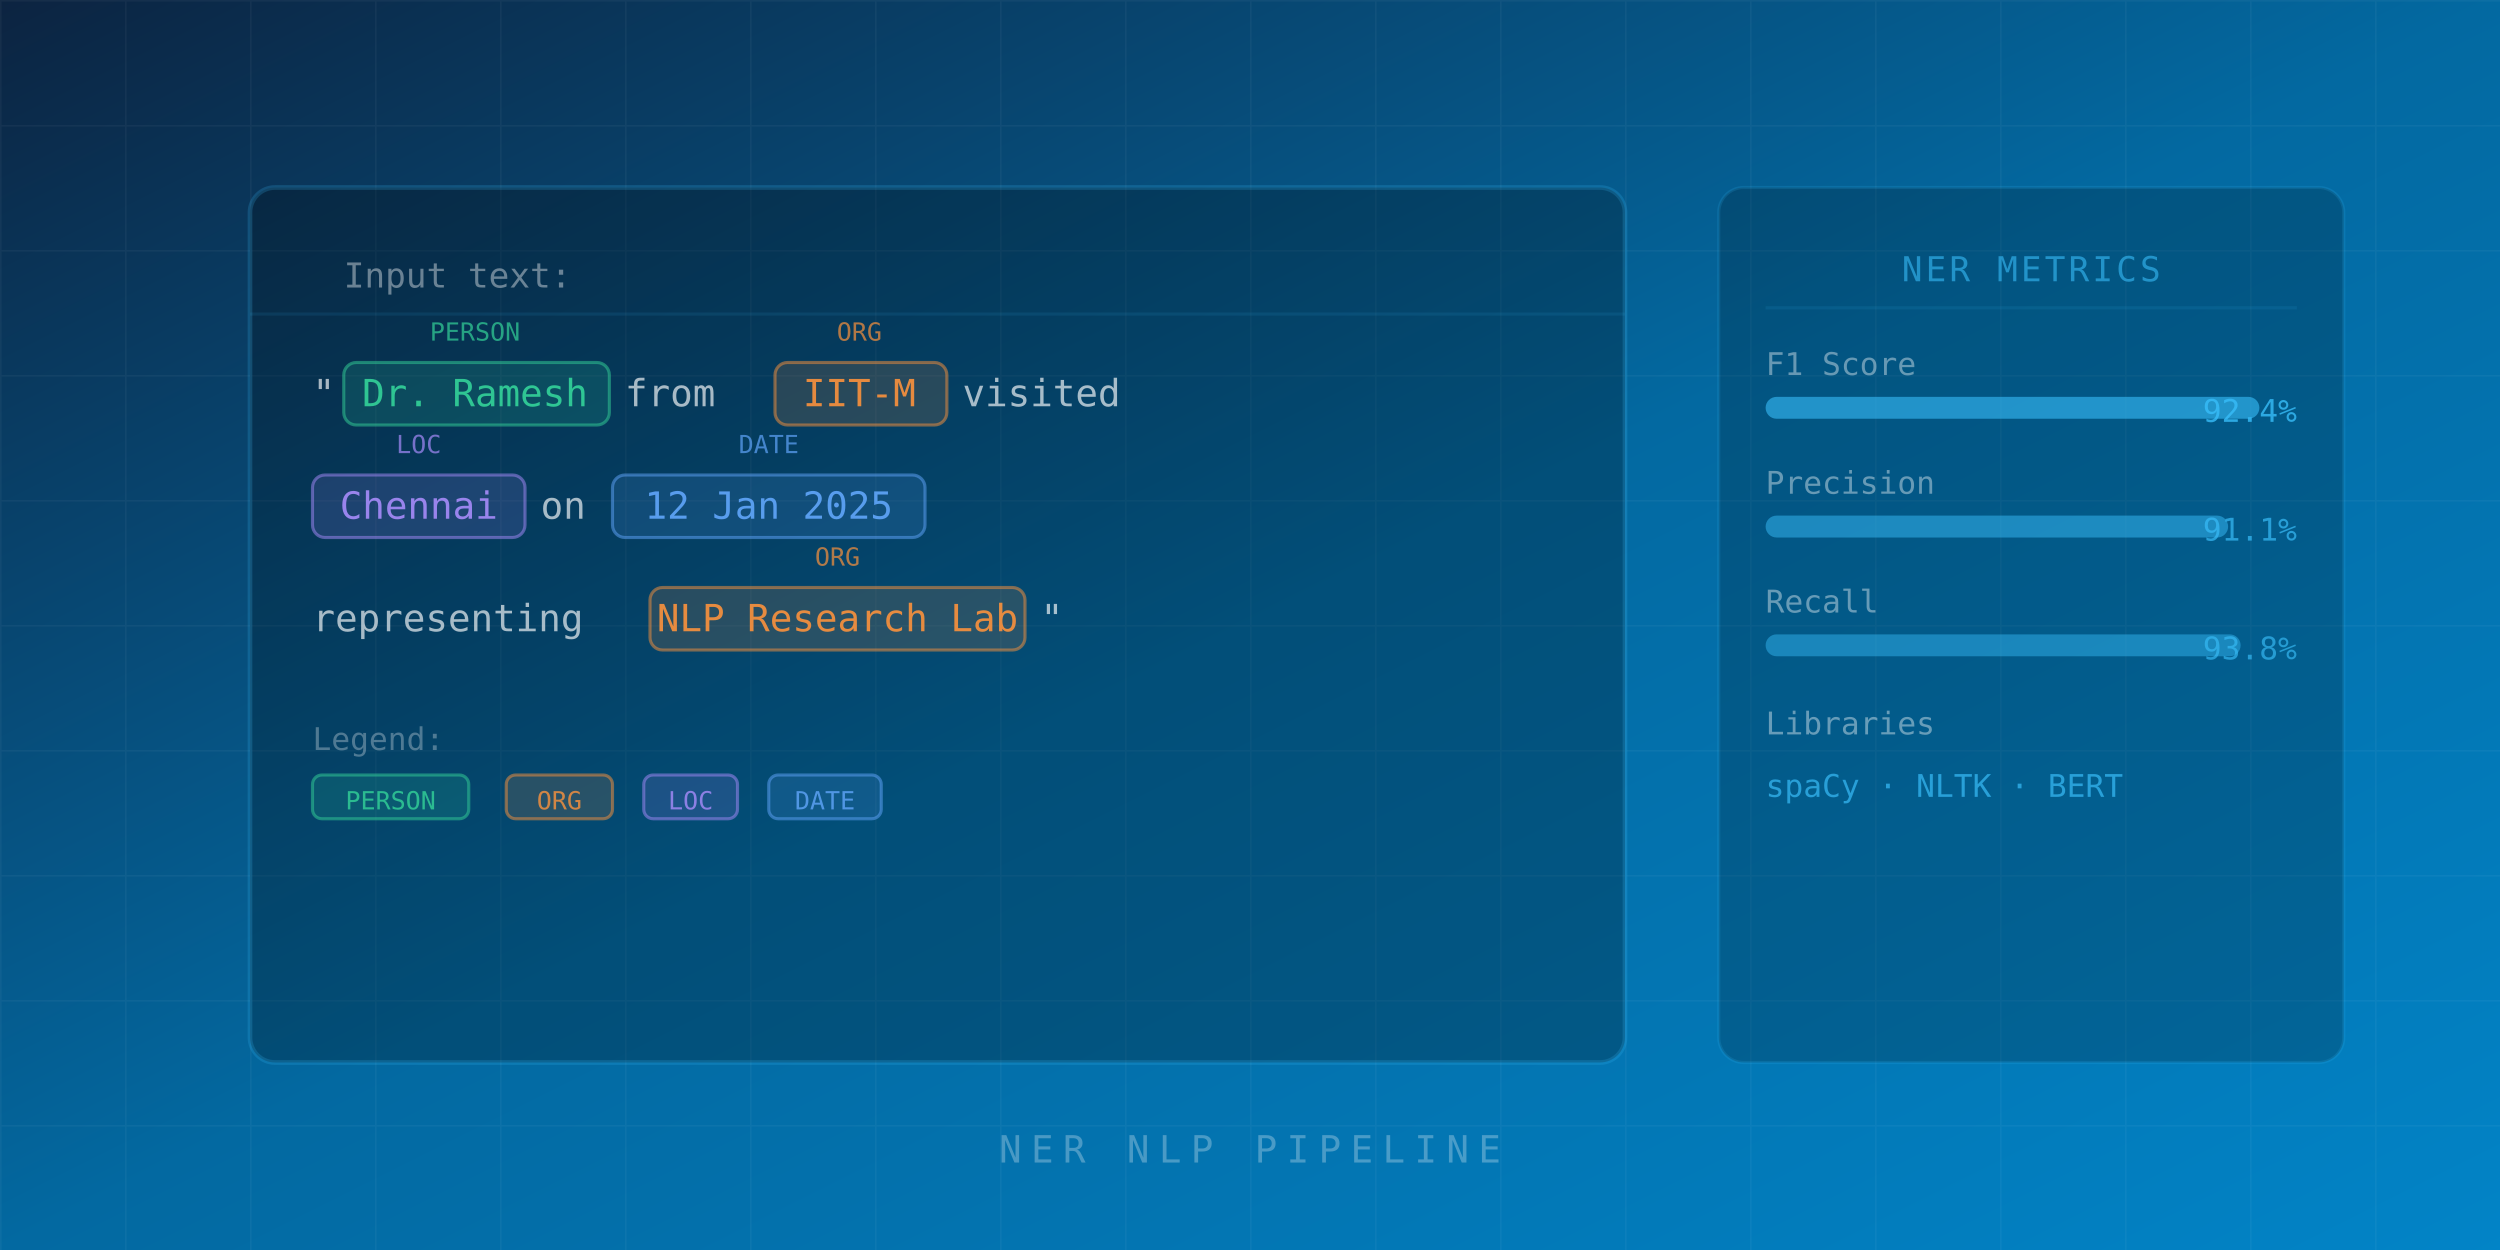
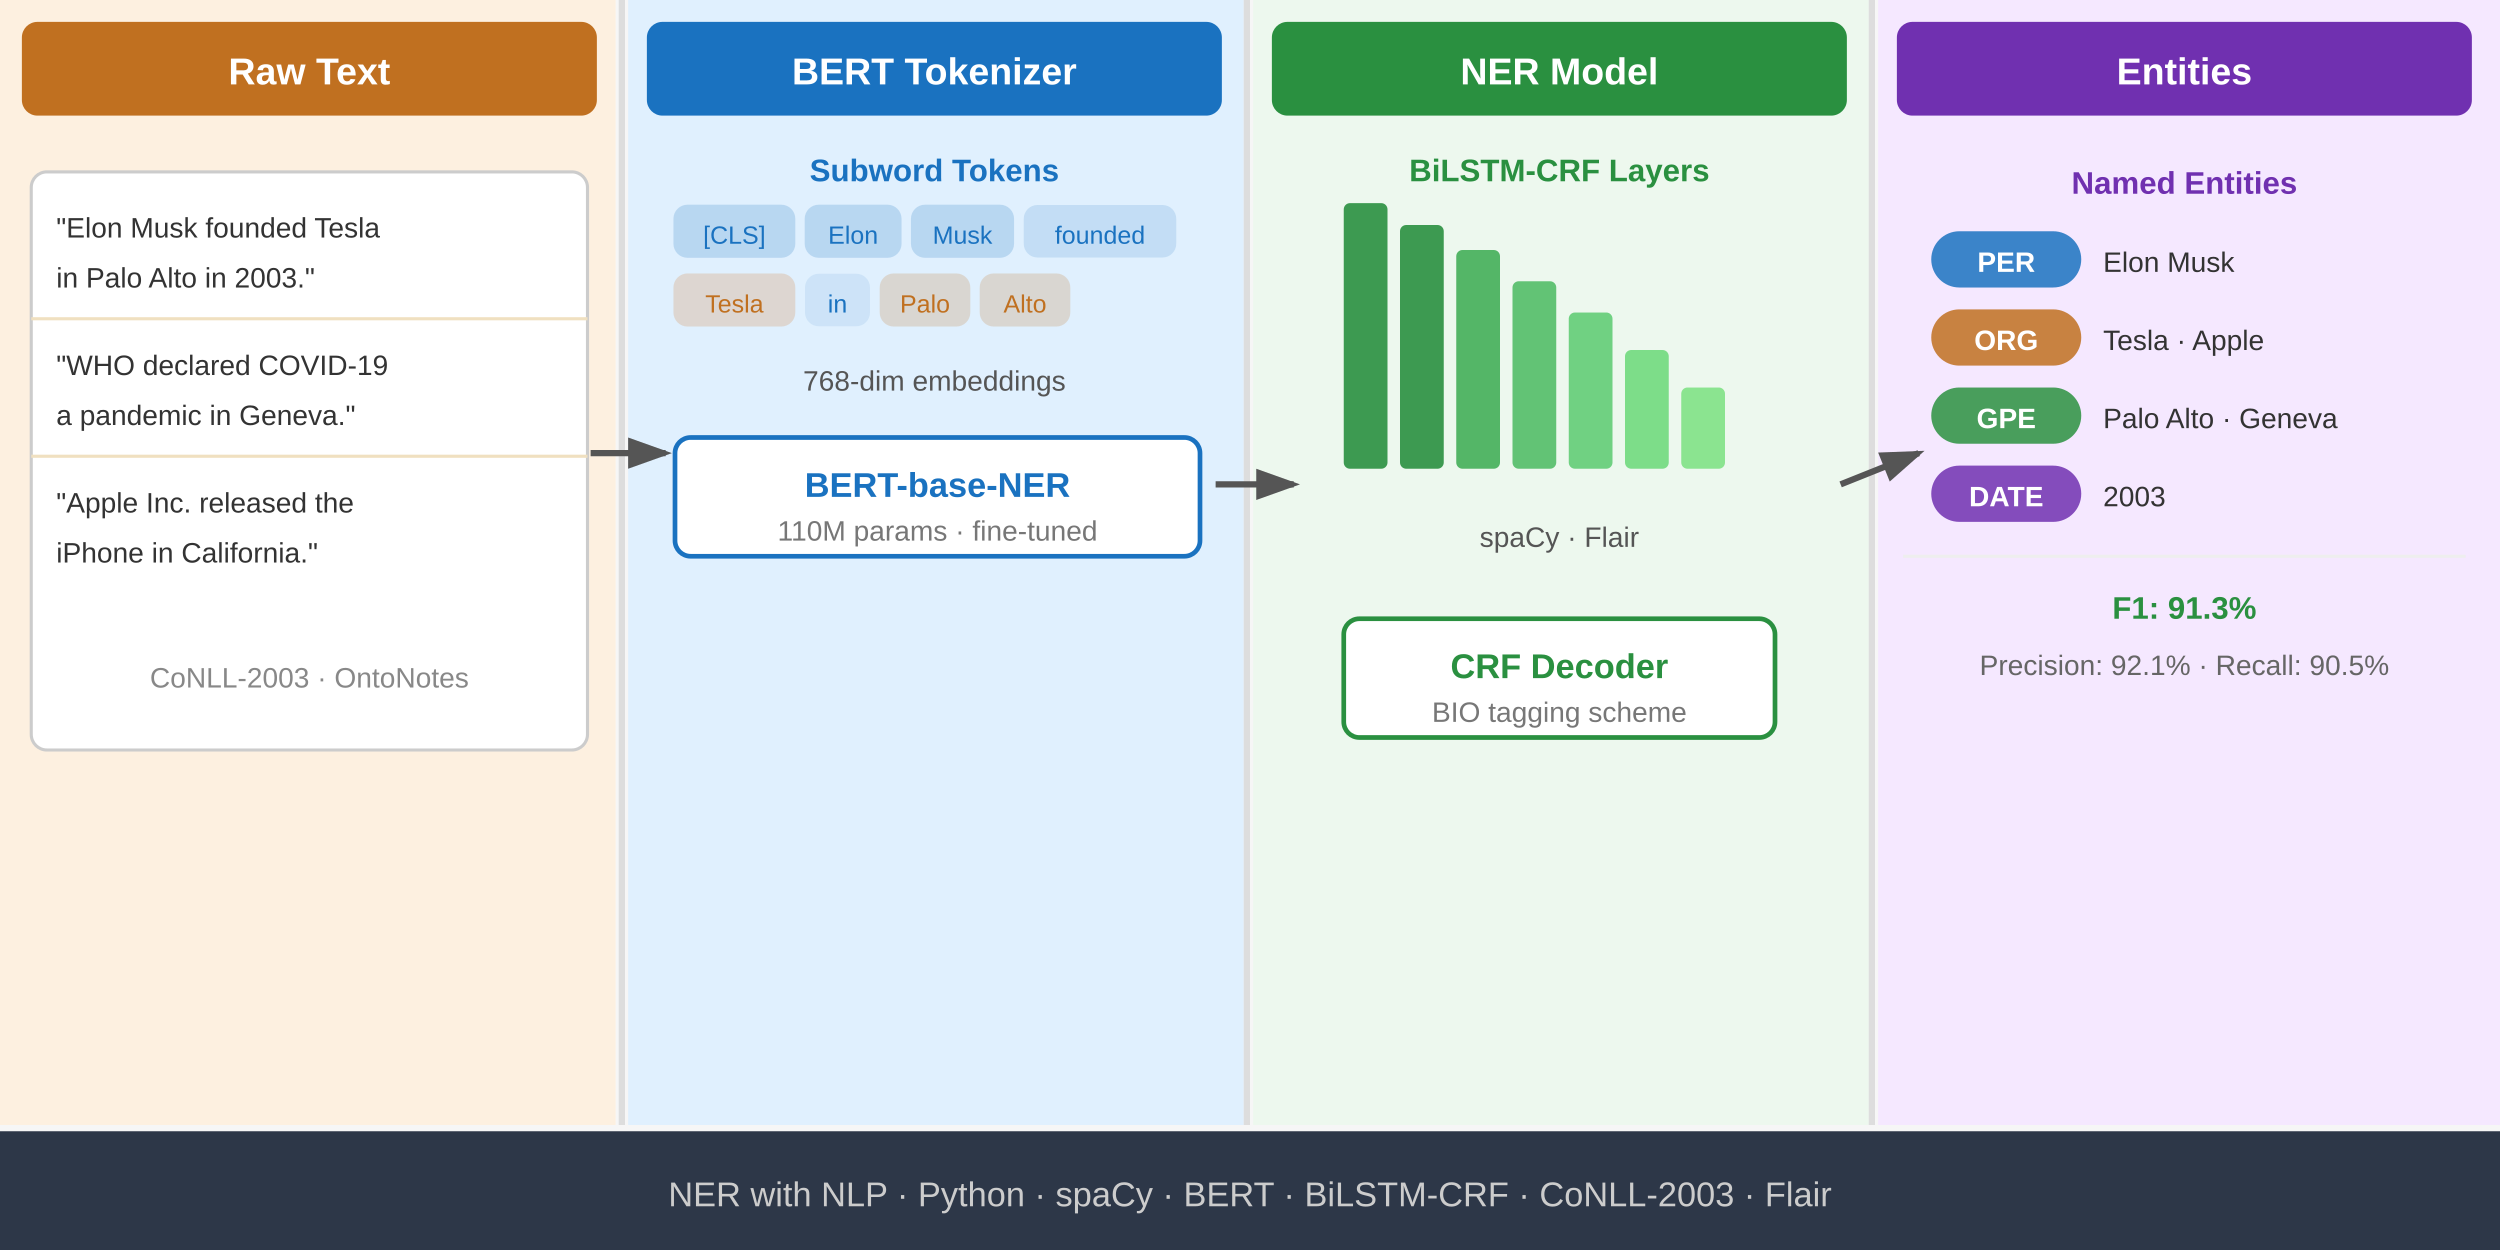
- <svg xmlns="http://www.w3.org/2000/svg" viewBox="0 0 800 400">
+ <svg xmlns="http://www.w3.org/2000/svg" viewBox="0 0 800 400" font-family="Arial,sans-serif">
  <defs>
-     <linearGradient id="bg" x1="0" y1="0" x2="1" y2="1">
-       <stop offset="0%" stop-color="#0c2340" />
-       <stop offset="50%" stop-color="#0369a1" />
-       <stop offset="100%" stop-color="#0284c7" />
-     </linearGradient>
-     <pattern id="grid" width="40" height="40" patternUnits="userSpaceOnUse">
-       <path d="M40 0L0 0 0 40" fill="none" stroke="rgba(255,255,255,0.04)" stroke-width="1" />
-     </pattern>
+     <marker id="a" markerWidth="7" markerHeight="5" refX="6" refY="2.5" orient="auto">
+       <polygon points="0,0 7,2.5 0,5" fill="#555" />
+     </marker>
  </defs>
-   <rect width="800" height="400" fill="url(#bg)" />
-   <rect width="800" height="400" fill="url(#grid)" />
-   <rect x="80" y="60" width="440" height="280" rx="8" fill="rgba(0,0,0,0.25)" stroke="rgba(56,189,248,0.2)" stroke-width="1.5" />
-   <text x="110" y="92" font-family="monospace" font-size="11" fill="rgba(255,255,255,0.4)">Input text:</text>
-   <rect x="80" y="100" width="440" height="1" fill="rgba(56,189,248,0.1)" />
-   <text x="100" y="130" font-family="monospace" font-size="12" fill="rgba(255,255,255,0.65)">"</text>
-   <rect x="110" y="116" width="85" height="20" rx="4" fill="rgba(52,211,153,0.15)" stroke="rgba(52,211,153,0.5)" stroke-width="1" />
-   <text x="152" y="130" text-anchor="middle" font-family="monospace" font-size="12" fill="rgba(52,211,153,0.9)">Dr. Ramesh</text>
-   <text x="152" y="109" text-anchor="middle" font-family="monospace" font-size="8" fill="rgba(52,211,153,0.7)">PERSON</text>
-   <text x="200" y="130" font-family="monospace" font-size="12" fill="rgba(255,255,255,0.65)"> from </text>
-   <rect x="248" y="116" width="55" height="20" rx="4" fill="rgba(251,146,60,0.15)" stroke="rgba(251,146,60,0.5)" stroke-width="1" />
-   <text x="275" y="130" text-anchor="middle" font-family="monospace" font-size="12" fill="rgba(251,146,60,0.9)">IIT-M</text>
-   <text x="275" y="109" text-anchor="middle" font-family="monospace" font-size="8" fill="rgba(251,146,60,0.7)">ORG</text>
-   <text x="308" y="130" font-family="monospace" font-size="12" fill="rgba(255,255,255,0.65)"> visited </text>
-   <rect x="100" y="152" width="68" height="20" rx="4" fill="rgba(167,139,250,0.15)" stroke="rgba(167,139,250,0.5)" stroke-width="1" />
-   <text x="134" y="166" text-anchor="middle" font-family="monospace" font-size="12" fill="rgba(167,139,250,0.9)">Chennai</text>
-   <text x="134" y="145" text-anchor="middle" font-family="monospace" font-size="8" fill="rgba(167,139,250,0.7)">LOC</text>
-   <text x="173" y="166" font-family="monospace" font-size="12" fill="rgba(255,255,255,0.65)"> on </text>
-   <rect x="196" y="152" width="100" height="20" rx="4" fill="rgba(96,165,250,0.15)" stroke="rgba(96,165,250,0.5)" stroke-width="1" />
-   <text x="246" y="166" text-anchor="middle" font-family="monospace" font-size="12" fill="rgba(96,165,250,0.9)">12 Jan 2025</text>
-   <text x="246" y="145" text-anchor="middle" font-family="monospace" font-size="8" fill="rgba(96,165,250,0.7)">DATE</text>
-   <text x="100" y="202" font-family="monospace" font-size="12" fill="rgba(255,255,255,0.65)">representing </text>
-   <rect x="208" y="188" width="120" height="20" rx="4" fill="rgba(251,146,60,0.15)" stroke="rgba(251,146,60,0.5)" stroke-width="1" />
-   <text x="268" y="202" text-anchor="middle" font-family="monospace" font-size="12" fill="rgba(251,146,60,0.9)">NLP Research Lab</text>
-   <text x="268" y="181" text-anchor="middle" font-family="monospace" font-size="8" fill="rgba(251,146,60,0.7)">ORG</text>
-   <text x="333" y="202" font-family="monospace" font-size="12" fill="rgba(255,255,255,0.65)">"</text>
-   <text x="100" y="240" font-family="monospace" font-size="10" fill="rgba(255,255,255,0.3)">Legend:</text>
-   <rect x="100" y="248" width="50" height="14" rx="3" fill="rgba(52,211,153,0.15)" stroke="rgba(52,211,153,0.5)" stroke-width="1" />
-   <text x="125" y="259" text-anchor="middle" font-family="monospace" font-size="8" fill="rgba(52,211,153,0.8)">PERSON</text>
-   <rect x="162" y="248" width="34" height="14" rx="3" fill="rgba(251,146,60,0.15)" stroke="rgba(251,146,60,0.5)" stroke-width="1" />
-   <text x="179" y="259" text-anchor="middle" font-family="monospace" font-size="8" fill="rgba(251,146,60,0.8)">ORG</text>
-   <rect x="206" y="248" width="30" height="14" rx="3" fill="rgba(167,139,250,0.15)" stroke="rgba(167,139,250,0.5)" stroke-width="1" />
-   <text x="221" y="259" text-anchor="middle" font-family="monospace" font-size="8" fill="rgba(167,139,250,0.8)">LOC</text>
-   <rect x="246" y="248" width="36" height="14" rx="3" fill="rgba(96,165,250,0.15)" stroke="rgba(96,165,250,0.5)" stroke-width="1" />
-   <text x="264" y="259" text-anchor="middle" font-family="monospace" font-size="8" fill="rgba(96,165,250,0.8)">DATE</text>
-   <rect x="550" y="60" width="200" height="280" rx="8" fill="rgba(0,0,0,0.2)" stroke="rgba(56,189,248,0.15)" stroke-width="1" />
-   <text x="650" y="90" text-anchor="middle" font-family="monospace" font-size="11" fill="rgba(56,189,248,0.6)" letter-spacing="1">NER METRICS</text>
-   <rect x="565" y="98" width="170" height="1" fill="rgba(56,189,248,0.1)" />
-   <text x="565" y="120" font-family="monospace" font-size="10" fill="rgba(255,255,255,0.4)">F1 Score</text>
-   <rect x="565" y="127" width="158" height="7" rx="3.5" fill="rgba(56,189,248,0.6)" />
-   <text x="735" y="135" text-anchor="end" font-family="monospace" font-size="10" fill="rgba(56,189,248,0.8)">92.4%</text>
-   <text x="565" y="158" font-family="monospace" font-size="10" fill="rgba(255,255,255,0.4)">Precision</text>
-   <rect x="565" y="165" width="148" height="7" rx="3.5" fill="rgba(56,189,248,0.5)" />
-   <text x="735" y="173" text-anchor="end" font-family="monospace" font-size="10" fill="rgba(56,189,248,0.7)">91.1%</text>
-   <text x="565" y="196" font-family="monospace" font-size="10" fill="rgba(255,255,255,0.4)">Recall</text>
-   <rect x="565" y="203" width="152" height="7" rx="3.5" fill="rgba(56,189,248,0.45)" />
-   <text x="735" y="211" text-anchor="end" font-family="monospace" font-size="10" fill="rgba(56,189,248,0.65)">93.8%</text>
-   <text x="565" y="235" font-family="monospace" font-size="10" fill="rgba(255,255,255,0.4)">Libraries</text>
-   <text x="565" y="255" font-family="monospace" font-size="10" fill="rgba(56,189,248,0.7)">spaCy · NLTK · BERT</text>
-   <text x="400" y="372" text-anchor="middle" font-family="monospace" font-size="12" fill="rgba(255,255,255,0.28)" letter-spacing="3">NER NLP PIPELINE</text>
+   <rect width="800" height="400" fill="#f6f6f6" />
+   <rect x="0" y="0" width="197" height="360" fill="#fdf0e0" />
+   <rect x="201" y="0" width="197" height="360" fill="#e0f0fe" />
+   <rect x="401" y="0" width="197" height="360" fill="#edf8ee" />
+   <rect x="601" y="0" width="199" height="360" fill="#f5e8ff" />
+   <line x1="199" y1="0" x2="199" y2="360" stroke="#ddd" stroke-width="2" />
+   <line x1="399" y1="0" x2="399" y2="360" stroke="#ddd" stroke-width="2" />
+   <line x1="599" y1="0" x2="599" y2="360" stroke="#ddd" stroke-width="2" />
+   <rect x="7" y="7" width="184" height="30" rx="5" fill="#c07020" />
+   <text x="99" y="27" text-anchor="middle" fill="white" font-size="12" font-weight="bold">Raw Text</text>
+   <rect x="207" y="7" width="184" height="30" rx="5" fill="#1a72c0" />
+   <text x="299" y="27" text-anchor="middle" fill="white" font-size="12" font-weight="bold">BERT Tokenizer</text>
+   <rect x="407" y="7" width="184" height="30" rx="5" fill="#2a9040" />
+   <text x="499" y="27" text-anchor="middle" fill="white" font-size="12" font-weight="bold">NER Model</text>
+   <rect x="607" y="7" width="184" height="30" rx="5" fill="#7030b0" />
+   <text x="699" y="27" text-anchor="middle" fill="white" font-size="12" font-weight="bold">Entities</text>
+   <rect x="10" y="55" width="178" height="185" rx="5" fill="white" stroke="#ccc" />
+   <text x="18" y="76" fill="#333" font-size="9">"Elon Musk founded Tesla</text>
+   <text x="18" y="92" fill="#333" font-size="9"> in Palo Alto in 2003."</text>
+   <line x1="10" y1="102" x2="188" y2="102" stroke="#f0e0c0" />
+   <text x="18" y="120" fill="#333" font-size="9">"WHO declared COVID-19</text>
+   <text x="18" y="136" fill="#333" font-size="9"> a pandemic in Geneva."</text>
+   <line x1="10" y1="146" x2="188" y2="146" stroke="#f0e0c0" />
+   <text x="18" y="164" fill="#333" font-size="9">"Apple Inc. released the</text>
+   <text x="18" y="180" fill="#333" font-size="9"> iPhone in California."</text>
+   <text x="99" y="220" text-anchor="middle" fill="#888" font-size="9">CoNLL-2003 · OntoNotes</text>
+   <text x="299" y="58" text-anchor="middle" fill="#1a72c0" font-size="10" font-weight="bold">Subword Tokens</text>
+   <rect x="216" y="66" width="38" height="16" rx="4" fill="#1a72c0" opacity="0.2" stroke="#1a72c0" stroke-width="1" />
+   <text x="235" y="78" text-anchor="middle" fill="#1a72c0" font-size="8">[CLS]</text>
+   <rect x="258" y="66" width="30" height="16" rx="4" fill="#1a72c0" opacity="0.2" stroke="#1a72c0" stroke-width="1" />
+   <text x="273" y="78" text-anchor="middle" fill="#1a72c0" font-size="8">Elon</text>
+   <rect x="292" y="66" width="32" height="16" rx="4" fill="#1a72c0" opacity="0.2" stroke="#1a72c0" stroke-width="1" />
+   <text x="308" y="78" text-anchor="middle" fill="#1a72c0" font-size="8">Musk</text>
+   <rect x="328" y="66" width="48" height="16" rx="4" fill="#1a72c0" opacity="0.15" stroke="#1a72c0" stroke-width="0.8" />
+   <text x="352" y="78" text-anchor="middle" fill="#1a72c0" font-size="8">founded</text>
+   <rect x="216" y="88" width="38" height="16" rx="4" fill="#d07020" opacity="0.2" stroke="#d07020" stroke-width="1" />
+   <text x="235" y="100" text-anchor="middle" fill="#c07020" font-size="8">Tesla</text>
+   <rect x="258" y="88" width="20" height="16" rx="4" fill="#1a72c0" opacity="0.1" stroke="#1a72c0" stroke-width="0.8" />
+   <text x="268" y="100" text-anchor="middle" fill="#1a72c0" font-size="8">in</text>
+   <rect x="282" y="88" width="28" height="16" rx="4" fill="#c07020" opacity="0.2" stroke="#c07020" stroke-width="1" />
+   <text x="296" y="100" text-anchor="middle" fill="#c07020" font-size="8">Palo</text>
+   <rect x="314" y="88" width="28" height="16" rx="4" fill="#c07020" opacity="0.2" stroke="#c07020" stroke-width="1" />
+   <text x="328" y="100" text-anchor="middle" fill="#c07020" font-size="8">Alto</text>
+   <text x="299" y="125" text-anchor="middle" fill="#555" font-size="9">768-dim embeddings</text>
+   <rect x="216" y="140" width="168" height="38" rx="5" fill="white" stroke="#1a72c0" stroke-width="1.5" />
+   <text x="300" y="159" text-anchor="middle" fill="#1a72c0" font-size="11" font-weight="bold">BERT-base-NER</text>
+   <text x="300" y="173" text-anchor="middle" fill="#777" font-size="9">110M params · fine-tuned</text>
+   <text x="499" y="58" text-anchor="middle" fill="#2a9040" font-size="10" font-weight="bold">BiLSTM-CRF Layers</text>
+   <rect x="430" y="65" width="14" height="85" rx="2" fill="#2a9040" opacity="0.9" />
+   <rect x="448" y="72" width="14" height="78" rx="2" fill="#2a9040" opacity="0.9" />
+   <rect x="466" y="80" width="14" height="70" rx="2" fill="#3aaa50" opacity="0.85" />
+   <rect x="484" y="90" width="14" height="60" rx="2" fill="#4aba60" opacity="0.85" />
+   <rect x="502" y="100" width="14" height="50" rx="2" fill="#5aca70" opacity="0.85" />
+   <rect x="520" y="112" width="14" height="38" rx="2" fill="#6ad878" opacity="0.85" />
+   <rect x="538" y="124" width="14" height="26" rx="2" fill="#7ae080" opacity="0.85" />
+   <text x="499" y="175" text-anchor="middle" fill="#555" font-size="9">spaCy · Flair</text>
+   <rect x="430" y="198" width="138" height="38" rx="5" fill="white" stroke="#2a9040" stroke-width="1.5" />
+   <text x="499" y="217" text-anchor="middle" fill="#2a9040" font-size="11" font-weight="bold">CRF Decoder</text>
+   <text x="499" y="231" text-anchor="middle" fill="#777" font-size="9">BIO tagging scheme</text>
+   <text x="699" y="62" text-anchor="middle" fill="#7030b0" font-size="10" font-weight="bold">Named Entities</text>
+   <rect x="618" y="74" width="48" height="18" rx="9" fill="#1a72c0" opacity="0.85" />
+   <text x="642" y="87" text-anchor="middle" fill="white" font-size="9" font-weight="bold">PER</text>
+   <text x="673" y="87" fill="#333" font-size="9">Elon Musk</text>
+   <rect x="618" y="99" width="48" height="18" rx="9" fill="#c07020" opacity="0.85" />
+   <text x="642" y="112" text-anchor="middle" fill="white" font-size="9" font-weight="bold">ORG</text>
+   <text x="673" y="112" fill="#333" font-size="9">Tesla · Apple</text>
+   <rect x="618" y="124" width="48" height="18" rx="9" fill="#2a9040" opacity="0.85" />
+   <text x="642" y="137" text-anchor="middle" fill="white" font-size="9" font-weight="bold">GPE</text>
+   <text x="673" y="137" fill="#333" font-size="9">Palo Alto · Geneva</text>
+   <rect x="618" y="149" width="48" height="18" rx="9" fill="#7030b0" opacity="0.85" />
+   <text x="642" y="162" text-anchor="middle" fill="white" font-size="9" font-weight="bold">DATE</text>
+   <text x="673" y="162" fill="#333" font-size="9">2003</text>
+   <line x1="609" y1="178" x2="789" y2="178" stroke="#eee" />
+   <text x="699" y="198" text-anchor="middle" fill="#2a9040" font-size="10" font-weight="bold">F1: 91.3%</text>
+   <text x="699" y="216" text-anchor="middle" fill="#666" font-size="9">Precision: 92.1% · Recall: 90.5%</text>
+   <line x1="189" y1="145" x2="213" y2="145" stroke="#555" stroke-width="2" marker-end="url(#a)" />
+   <line x1="389" y1="155" x2="414" y2="155" stroke="#555" stroke-width="2" marker-end="url(#a)" />
+   <line x1="589" y1="155" x2="614" y2="145" stroke="#555" stroke-width="2" marker-end="url(#a)" />
+   <rect x="0" y="362" width="800" height="38" fill="#2d3748" />
+   <text x="400" y="386" text-anchor="middle" fill="#ccc" font-size="11">NER with NLP  ·  Python · spaCy · BERT · BiLSTM-CRF · CoNLL-2003 · Flair</text>
</svg>
